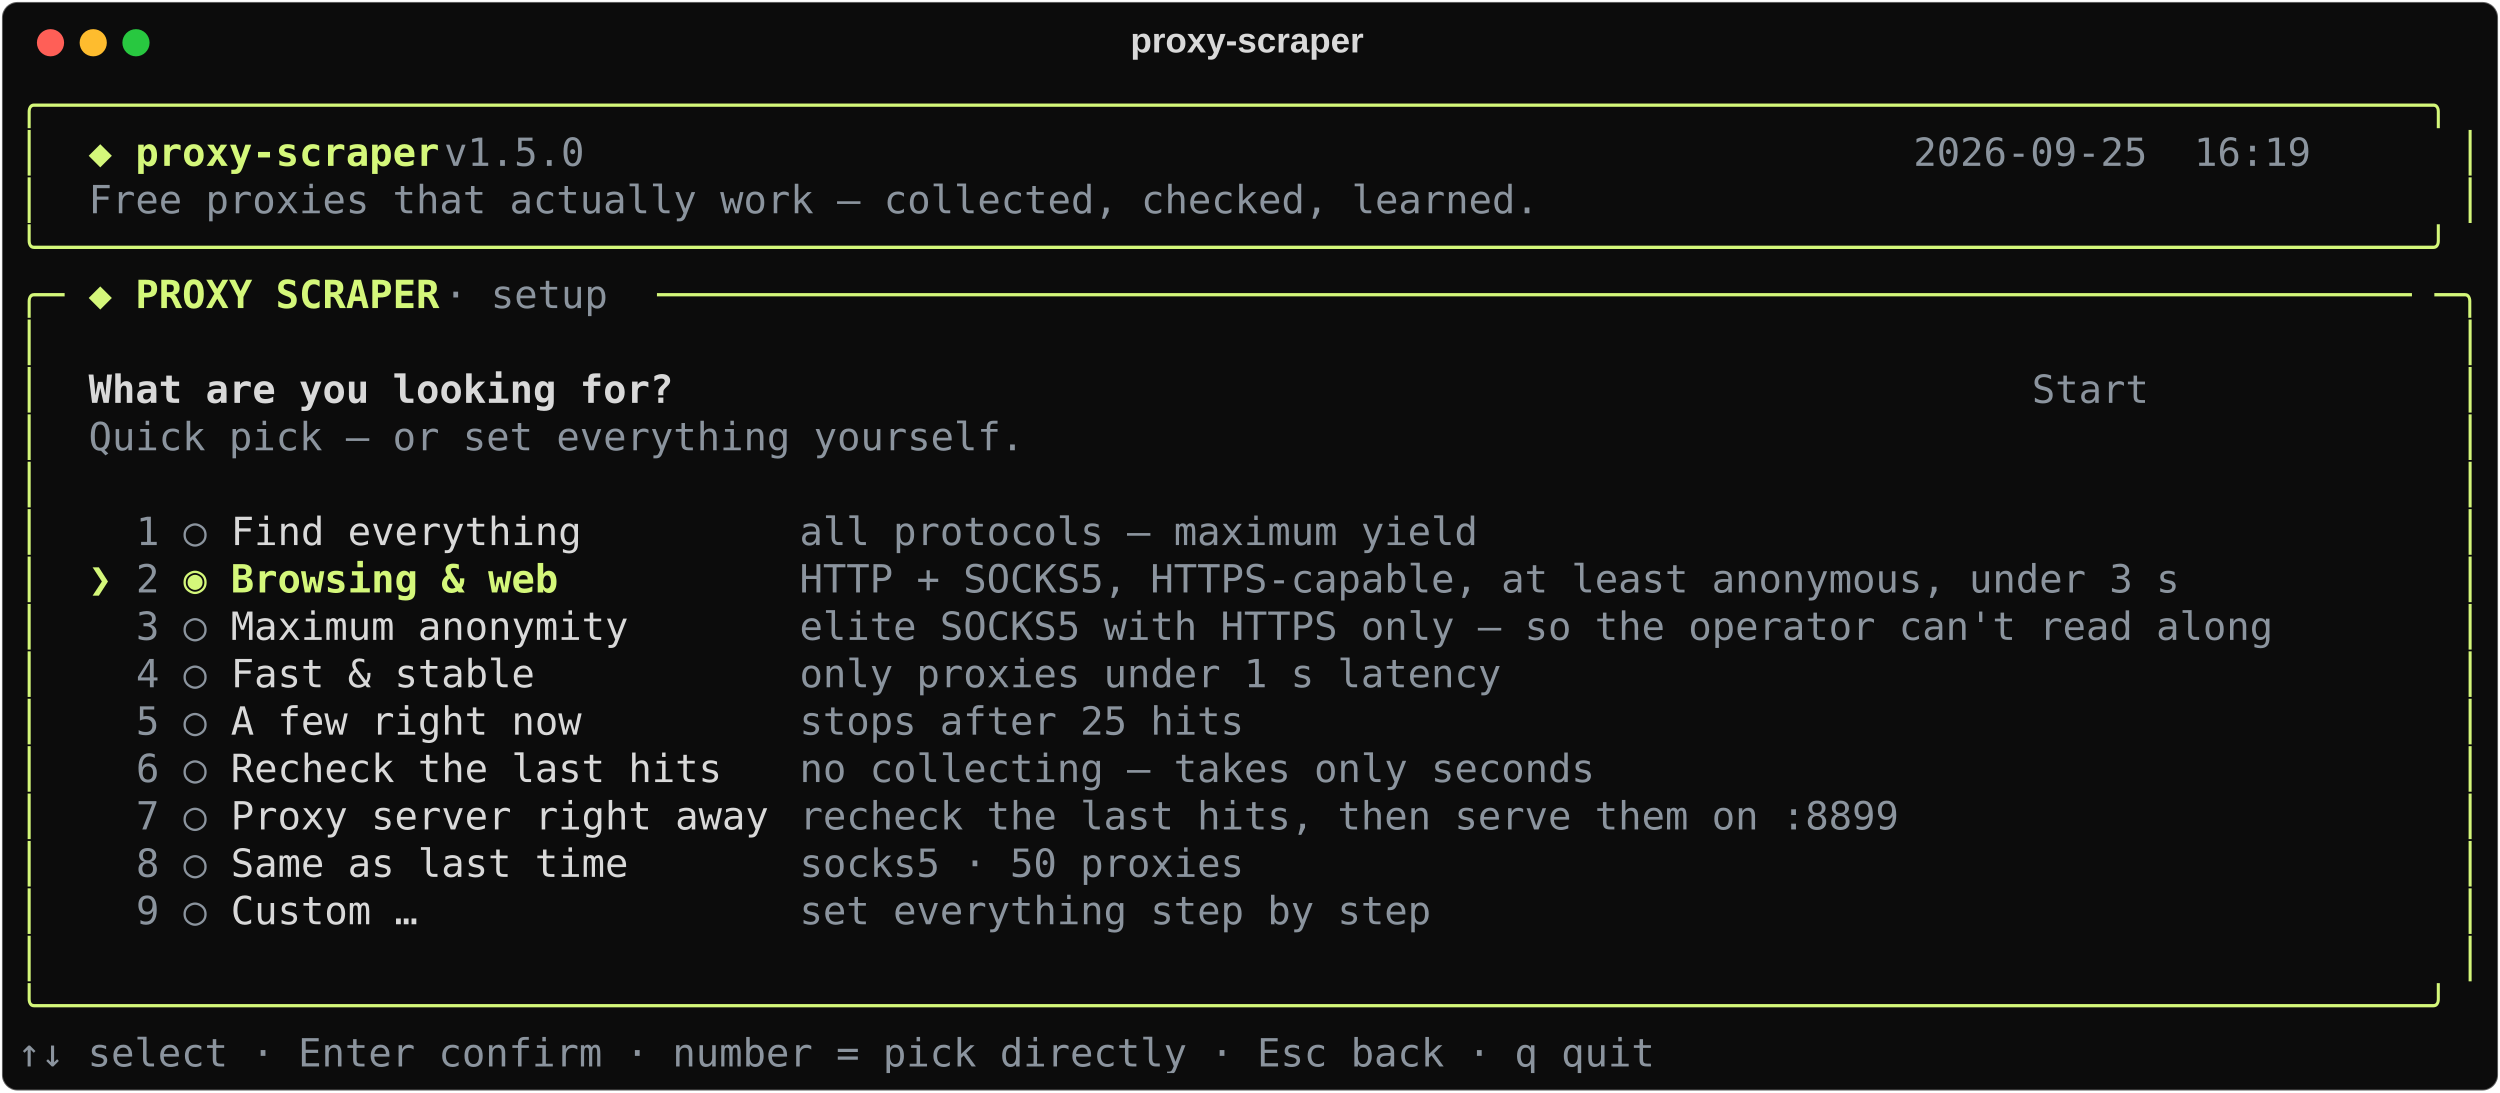
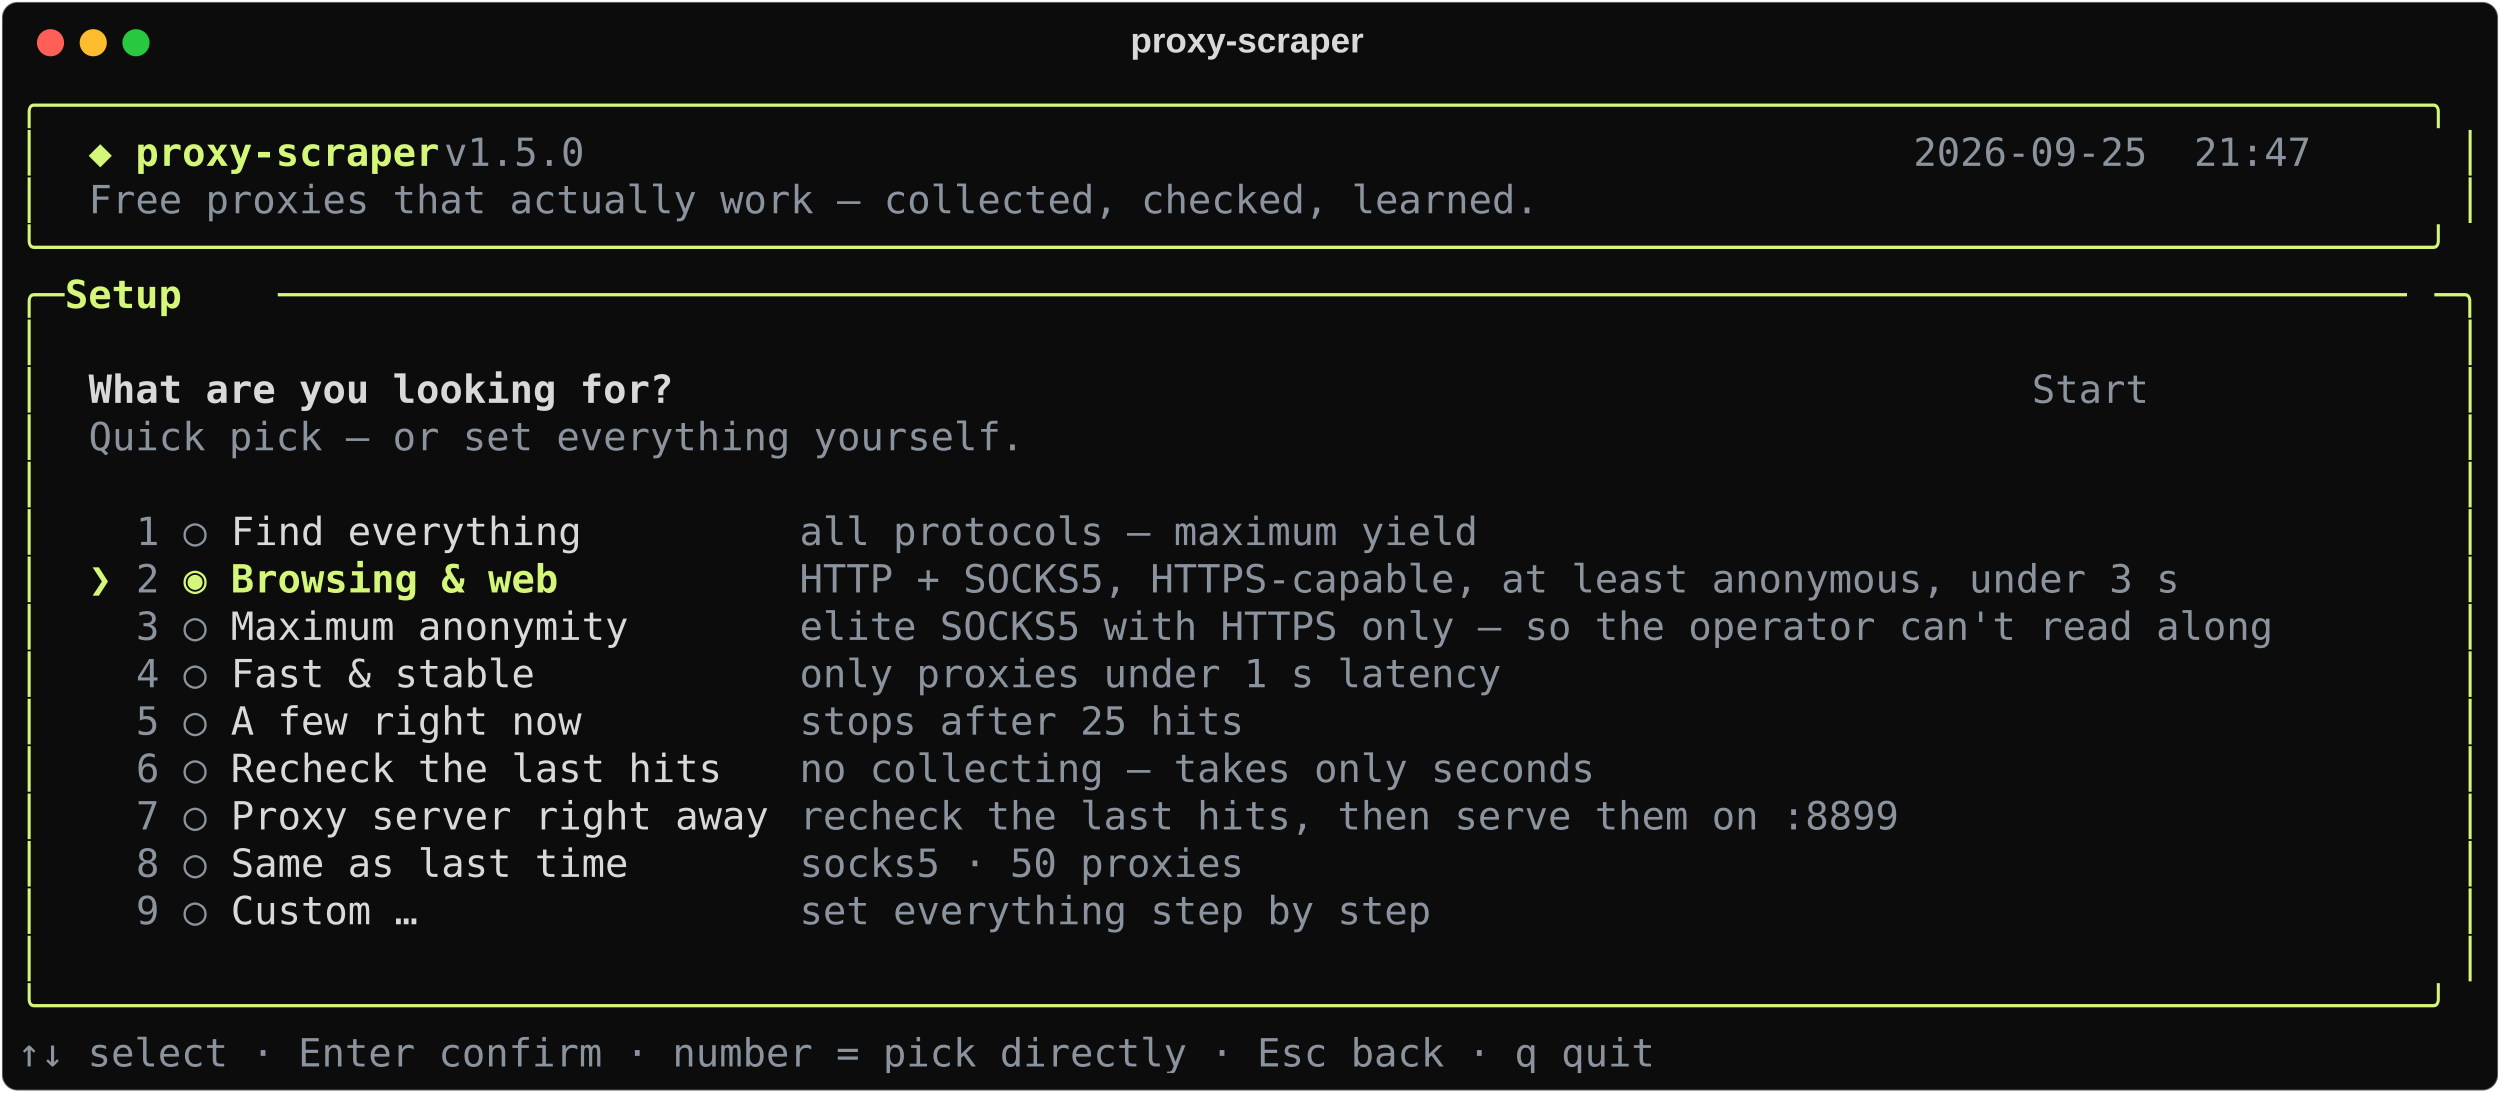
<svg xmlns="http://www.w3.org/2000/svg" class="rich-terminal" viewBox="0 0 1287 562.4">
  <style>

    @font-face {
        font-family: "Fira Code";
        src: local("FiraCode-Regular"),
                url("https://cdnjs.cloudflare.com/ajax/libs/firacode/6.2.0/woff2/FiraCode-Regular.woff2") format("woff2"),
                url("https://cdnjs.cloudflare.com/ajax/libs/firacode/6.2.0/woff/FiraCode-Regular.woff") format("woff");
        font-style: normal;
        font-weight: 400;
    }
    @font-face {
        font-family: "Fira Code";
        src: local("FiraCode-Bold"),
                url("https://cdnjs.cloudflare.com/ajax/libs/firacode/6.2.0/woff2/FiraCode-Bold.woff2") format("woff2"),
                url("https://cdnjs.cloudflare.com/ajax/libs/firacode/6.2.0/woff/FiraCode-Bold.woff") format("woff");
        font-style: bold;
        font-weight: 700;
    }

-     .terminal-3643901553-matrix {
+     .terminal-3740217422-matrix {
        font-family: Fira Code, monospace;
        font-size: 20px;
        line-height: 24.4px;
        font-variant-east-asian: full-width;
    }

-     .terminal-3643901553-title {
+     .terminal-3740217422-title {
        font-size: 18px;
        font-weight: bold;
        font-family: arial;
    }

-     .terminal-3643901553-r1 { fill: #d4f77a }
- .terminal-3643901553-r2 { fill: #d9d9d9 }
- .terminal-3643901553-r3 { fill: #d4f77a;font-weight: bold }
- .terminal-3643901553-r4 { fill: #8b949e }
- .terminal-3643901553-r5 { fill: #d9d9d9;font-weight: bold }
+     .terminal-3740217422-r1 { fill: #d4f77a }
+ .terminal-3740217422-r2 { fill: #d9d9d9 }
+ .terminal-3740217422-r3 { fill: #d4f77a;font-weight: bold }
+ .terminal-3740217422-r4 { fill: #8b949e }
+ .terminal-3740217422-r5 { fill: #d9d9d9;font-weight: bold }
    </style>
  <defs>
-     <clipPath id="terminal-3643901553-clip-terminal">
+     <clipPath id="terminal-3740217422-clip-terminal">
      <rect x="0" y="0" width="1267.8" height="511.4" />
    </clipPath>
-     <clipPath id="terminal-3643901553-line-0">
+     <clipPath id="terminal-3740217422-line-0">
      <rect x="0" y="1.5" width="1268.8" height="24.65" />
    </clipPath>
-     <clipPath id="terminal-3643901553-line-1">
+     <clipPath id="terminal-3740217422-line-1">
      <rect x="0" y="25.9" width="1268.8" height="24.65" />
    </clipPath>
-     <clipPath id="terminal-3643901553-line-2">
+     <clipPath id="terminal-3740217422-line-2">
      <rect x="0" y="50.3" width="1268.8" height="24.65" />
    </clipPath>
-     <clipPath id="terminal-3643901553-line-3">
+     <clipPath id="terminal-3740217422-line-3">
      <rect x="0" y="74.7" width="1268.8" height="24.65" />
    </clipPath>
-     <clipPath id="terminal-3643901553-line-4">
+     <clipPath id="terminal-3740217422-line-4">
      <rect x="0" y="99.1" width="1268.8" height="24.65" />
    </clipPath>
-     <clipPath id="terminal-3643901553-line-5">
+     <clipPath id="terminal-3740217422-line-5">
      <rect x="0" y="123.5" width="1268.8" height="24.65" />
    </clipPath>
-     <clipPath id="terminal-3643901553-line-6">
+     <clipPath id="terminal-3740217422-line-6">
      <rect x="0" y="147.9" width="1268.8" height="24.65" />
    </clipPath>
-     <clipPath id="terminal-3643901553-line-7">
+     <clipPath id="terminal-3740217422-line-7">
      <rect x="0" y="172.3" width="1268.8" height="24.65" />
    </clipPath>
-     <clipPath id="terminal-3643901553-line-8">
+     <clipPath id="terminal-3740217422-line-8">
      <rect x="0" y="196.7" width="1268.8" height="24.65" />
    </clipPath>
-     <clipPath id="terminal-3643901553-line-9">
+     <clipPath id="terminal-3740217422-line-9">
      <rect x="0" y="221.1" width="1268.8" height="24.65" />
    </clipPath>
-     <clipPath id="terminal-3643901553-line-10">
+     <clipPath id="terminal-3740217422-line-10">
      <rect x="0" y="245.5" width="1268.8" height="24.65" />
    </clipPath>
-     <clipPath id="terminal-3643901553-line-11">
+     <clipPath id="terminal-3740217422-line-11">
      <rect x="0" y="269.9" width="1268.8" height="24.65" />
    </clipPath>
-     <clipPath id="terminal-3643901553-line-12">
+     <clipPath id="terminal-3740217422-line-12">
      <rect x="0" y="294.3" width="1268.8" height="24.65" />
    </clipPath>
-     <clipPath id="terminal-3643901553-line-13">
+     <clipPath id="terminal-3740217422-line-13">
      <rect x="0" y="318.7" width="1268.8" height="24.65" />
    </clipPath>
-     <clipPath id="terminal-3643901553-line-14">
+     <clipPath id="terminal-3740217422-line-14">
      <rect x="0" y="343.1" width="1268.8" height="24.65" />
    </clipPath>
-     <clipPath id="terminal-3643901553-line-15">
+     <clipPath id="terminal-3740217422-line-15">
      <rect x="0" y="367.5" width="1268.8" height="24.65" />
    </clipPath>
-     <clipPath id="terminal-3643901553-line-16">
+     <clipPath id="terminal-3740217422-line-16">
      <rect x="0" y="391.9" width="1268.8" height="24.65" />
    </clipPath>
-     <clipPath id="terminal-3643901553-line-17">
+     <clipPath id="terminal-3740217422-line-17">
      <rect x="0" y="416.3" width="1268.8" height="24.65" />
    </clipPath>
-     <clipPath id="terminal-3643901553-line-18">
+     <clipPath id="terminal-3740217422-line-18">
      <rect x="0" y="440.7" width="1268.8" height="24.65" />
    </clipPath>
-     <clipPath id="terminal-3643901553-line-19">
+     <clipPath id="terminal-3740217422-line-19">
      <rect x="0" y="465.1" width="1268.8" height="24.65" />
    </clipPath>
  </defs>
  <rect fill="#0c0c0c" stroke="rgba(255,255,255,0.35)" stroke-width="1" x="1" y="1" width="1285" height="560.4" rx="8" />
-   <text class="terminal-3643901553-title" fill="#d9d9d9" text-anchor="middle" x="642" y="27">proxy-scraper</text>
+   <text class="terminal-3740217422-title" fill="#d9d9d9" text-anchor="middle" x="642" y="27">proxy-scraper</text>
  <g transform="translate(26,22)">
    <circle cx="0" cy="0" r="7" fill="#ff5f57" />
    <circle cx="22" cy="0" r="7" fill="#febc2e" />
    <circle cx="44" cy="0" r="7" fill="#28c840" />
  </g>
-   <g transform="translate(9, 41)" clip-path="url(#terminal-3643901553-clip-terminal)">
-     <g class="terminal-3643901553-matrix">
-       <text class="terminal-3643901553-r1" x="0" y="20" textLength="1268.8" clip-path="url(#terminal-3643901553-line-0)">╭──────────────────────────────────────────────────────────────────────────────────────────────────────╮</text>
-       <text class="terminal-3643901553-r2" x="1268.8" y="20" textLength="12.2" clip-path="url(#terminal-3643901553-line-0)">
- </text>
-       <text class="terminal-3643901553-r1" x="0" y="44.4" textLength="12.2" clip-path="url(#terminal-3643901553-line-1)">│</text>
-       <text class="terminal-3643901553-r3" x="36.6" y="44.4" textLength="183" clip-path="url(#terminal-3643901553-line-1)">◆ proxy-scraper</text>
-       <text class="terminal-3643901553-r4" x="219.6" y="44.4" textLength="97.6" clip-path="url(#terminal-3643901553-line-1)">  v1.5.0</text>
-       <text class="terminal-3643901553-r4" x="976" y="44.4" textLength="256.2" clip-path="url(#terminal-3643901553-line-1)">    2026-09-25  16:19</text>
-       <text class="terminal-3643901553-r1" x="1256.6" y="44.4" textLength="12.2" clip-path="url(#terminal-3643901553-line-1)">│</text>
-       <text class="terminal-3643901553-r2" x="1268.8" y="44.4" textLength="12.2" clip-path="url(#terminal-3643901553-line-1)">
- </text>
-       <text class="terminal-3643901553-r1" x="0" y="68.8" textLength="12.2" clip-path="url(#terminal-3643901553-line-2)">│</text>
-       <text class="terminal-3643901553-r4" x="36.6" y="68.8" textLength="939.4" clip-path="url(#terminal-3643901553-line-2)">Free proxies that actually work – collected, checked, learned.               </text>
-       <text class="terminal-3643901553-r1" x="1256.6" y="68.8" textLength="12.2" clip-path="url(#terminal-3643901553-line-2)">│</text>
-       <text class="terminal-3643901553-r2" x="1268.8" y="68.8" textLength="12.2" clip-path="url(#terminal-3643901553-line-2)">
- </text>
-       <text class="terminal-3643901553-r1" x="0" y="93.2" textLength="1268.8" clip-path="url(#terminal-3643901553-line-3)">╰──────────────────────────────────────────────────────────────────────────────────────────────────────╯</text>
-       <text class="terminal-3643901553-r2" x="1268.8" y="93.2" textLength="12.2" clip-path="url(#terminal-3643901553-line-3)">
- </text>
-       <text class="terminal-3643901553-r1" x="0" y="117.6" textLength="24.4" clip-path="url(#terminal-3643901553-line-4)">╭─</text>
-       <text class="terminal-3643901553-r3" x="36.6" y="117.6" textLength="183" clip-path="url(#terminal-3643901553-line-4)">◆ PROXY SCRAPER</text>
-       <text class="terminal-3643901553-r4" x="219.6" y="117.6" textLength="97.6" clip-path="url(#terminal-3643901553-line-4)"> · setup</text>
-       <text class="terminal-3643901553-r1" x="329.4" y="117.6" textLength="915" clip-path="url(#terminal-3643901553-line-4)">───────────────────────────────────────────────────────────────────────────</text>
-       <text class="terminal-3643901553-r1" x="1244.4" y="117.6" textLength="24.4" clip-path="url(#terminal-3643901553-line-4)">─╮</text>
-       <text class="terminal-3643901553-r2" x="1268.8" y="117.6" textLength="12.2" clip-path="url(#terminal-3643901553-line-4)">
- </text>
-       <text class="terminal-3643901553-r1" x="0" y="142" textLength="12.2" clip-path="url(#terminal-3643901553-line-5)">│</text>
-       <text class="terminal-3643901553-r1" x="1256.6" y="142" textLength="12.2" clip-path="url(#terminal-3643901553-line-5)">│</text>
-       <text class="terminal-3643901553-r2" x="1268.8" y="142" textLength="12.2" clip-path="url(#terminal-3643901553-line-5)">
- </text>
-       <text class="terminal-3643901553-r1" x="0" y="166.4" textLength="12.2" clip-path="url(#terminal-3643901553-line-6)">│</text>
-       <text class="terminal-3643901553-r5" x="36.6" y="166.4" textLength="1000.4" clip-path="url(#terminal-3643901553-line-6)">What are you looking for?                                                         </text>
-       <text class="terminal-3643901553-r4" x="1037" y="166.4" textLength="195.2" clip-path="url(#terminal-3643901553-line-6)">           Start</text>
-       <text class="terminal-3643901553-r1" x="1256.6" y="166.4" textLength="12.2" clip-path="url(#terminal-3643901553-line-6)">│</text>
-       <text class="terminal-3643901553-r2" x="1268.8" y="166.4" textLength="12.2" clip-path="url(#terminal-3643901553-line-6)">
- </text>
-       <text class="terminal-3643901553-r1" x="0" y="190.8" textLength="12.2" clip-path="url(#terminal-3643901553-line-7)">│</text>
-       <text class="terminal-3643901553-r4" x="36.6" y="190.8" textLength="488" clip-path="url(#terminal-3643901553-line-7)">Quick pick – or set everything yourself.</text>
-       <text class="terminal-3643901553-r1" x="1256.6" y="190.8" textLength="12.2" clip-path="url(#terminal-3643901553-line-7)">│</text>
-       <text class="terminal-3643901553-r2" x="1268.8" y="190.8" textLength="12.2" clip-path="url(#terminal-3643901553-line-7)">
- </text>
-       <text class="terminal-3643901553-r1" x="0" y="215.2" textLength="12.2" clip-path="url(#terminal-3643901553-line-8)">│</text>
-       <text class="terminal-3643901553-r1" x="1256.6" y="215.2" textLength="12.2" clip-path="url(#terminal-3643901553-line-8)">│</text>
-       <text class="terminal-3643901553-r2" x="1268.8" y="215.2" textLength="12.2" clip-path="url(#terminal-3643901553-line-8)">
- </text>
-       <text class="terminal-3643901553-r1" x="0" y="239.6" textLength="12.2" clip-path="url(#terminal-3643901553-line-9)">│</text>
-       <text class="terminal-3643901553-r4" x="61" y="239.6" textLength="12.2" clip-path="url(#terminal-3643901553-line-9)">1</text>
-       <text class="terminal-3643901553-r4" x="85.4" y="239.6" textLength="12.2" clip-path="url(#terminal-3643901553-line-9)">○</text>
-       <text class="terminal-3643901553-r2" x="109.8" y="239.6" textLength="280.6" clip-path="url(#terminal-3643901553-line-9)">Find everything        </text>
-       <text class="terminal-3643901553-r4" x="402.6" y="239.6" textLength="829.6" clip-path="url(#terminal-3643901553-line-9)">all protocols – maximum yield                                       </text>
-       <text class="terminal-3643901553-r1" x="1256.6" y="239.6" textLength="12.2" clip-path="url(#terminal-3643901553-line-9)">│</text>
-       <text class="terminal-3643901553-r2" x="1268.8" y="239.6" textLength="12.2" clip-path="url(#terminal-3643901553-line-9)">
- </text>
-       <text class="terminal-3643901553-r1" x="0" y="264" textLength="12.2" clip-path="url(#terminal-3643901553-line-10)">│</text>
-       <text class="terminal-3643901553-r3" x="36.6" y="264" textLength="12.2" clip-path="url(#terminal-3643901553-line-10)">❯</text>
-       <text class="terminal-3643901553-r4" x="61" y="264" textLength="12.2" clip-path="url(#terminal-3643901553-line-10)">2</text>
-       <text class="terminal-3643901553-r3" x="85.4" y="264" textLength="12.2" clip-path="url(#terminal-3643901553-line-10)">◉</text>
-       <text class="terminal-3643901553-r3" x="109.8" y="264" textLength="280.6" clip-path="url(#terminal-3643901553-line-10)">Browsing &amp; web         </text>
-       <text class="terminal-3643901553-r4" x="402.6" y="264" textLength="829.6" clip-path="url(#terminal-3643901553-line-10)">HTTP + SOCKS5, HTTPS-capable, at least anonymous, under 3 s         </text>
-       <text class="terminal-3643901553-r1" x="1256.6" y="264" textLength="12.2" clip-path="url(#terminal-3643901553-line-10)">│</text>
-       <text class="terminal-3643901553-r2" x="1268.8" y="264" textLength="12.2" clip-path="url(#terminal-3643901553-line-10)">
- </text>
-       <text class="terminal-3643901553-r1" x="0" y="288.4" textLength="12.2" clip-path="url(#terminal-3643901553-line-11)">│</text>
-       <text class="terminal-3643901553-r4" x="61" y="288.4" textLength="12.2" clip-path="url(#terminal-3643901553-line-11)">3</text>
-       <text class="terminal-3643901553-r4" x="85.4" y="288.4" textLength="12.2" clip-path="url(#terminal-3643901553-line-11)">○</text>
-       <text class="terminal-3643901553-r2" x="109.8" y="288.4" textLength="280.6" clip-path="url(#terminal-3643901553-line-11)">Maximum anonymity      </text>
-       <text class="terminal-3643901553-r4" x="402.6" y="288.4" textLength="829.6" clip-path="url(#terminal-3643901553-line-11)">elite SOCKS5 with HTTPS only – so the operator can't read along     </text>
-       <text class="terminal-3643901553-r1" x="1256.6" y="288.4" textLength="12.2" clip-path="url(#terminal-3643901553-line-11)">│</text>
-       <text class="terminal-3643901553-r2" x="1268.8" y="288.4" textLength="12.2" clip-path="url(#terminal-3643901553-line-11)">
- </text>
-       <text class="terminal-3643901553-r1" x="0" y="312.8" textLength="12.2" clip-path="url(#terminal-3643901553-line-12)">│</text>
-       <text class="terminal-3643901553-r4" x="61" y="312.8" textLength="12.2" clip-path="url(#terminal-3643901553-line-12)">4</text>
-       <text class="terminal-3643901553-r4" x="85.4" y="312.8" textLength="12.2" clip-path="url(#terminal-3643901553-line-12)">○</text>
-       <text class="terminal-3643901553-r2" x="109.8" y="312.8" textLength="280.6" clip-path="url(#terminal-3643901553-line-12)">Fast &amp; stable          </text>
-       <text class="terminal-3643901553-r4" x="402.6" y="312.8" textLength="829.6" clip-path="url(#terminal-3643901553-line-12)">only proxies under 1 s latency                                      </text>
-       <text class="terminal-3643901553-r1" x="1256.6" y="312.8" textLength="12.2" clip-path="url(#terminal-3643901553-line-12)">│</text>
-       <text class="terminal-3643901553-r2" x="1268.8" y="312.8" textLength="12.2" clip-path="url(#terminal-3643901553-line-12)">
- </text>
-       <text class="terminal-3643901553-r1" x="0" y="337.2" textLength="12.2" clip-path="url(#terminal-3643901553-line-13)">│</text>
-       <text class="terminal-3643901553-r4" x="61" y="337.2" textLength="12.2" clip-path="url(#terminal-3643901553-line-13)">5</text>
-       <text class="terminal-3643901553-r4" x="85.4" y="337.2" textLength="12.2" clip-path="url(#terminal-3643901553-line-13)">○</text>
-       <text class="terminal-3643901553-r2" x="109.8" y="337.2" textLength="280.6" clip-path="url(#terminal-3643901553-line-13)">A few right now        </text>
-       <text class="terminal-3643901553-r4" x="402.6" y="337.2" textLength="829.6" clip-path="url(#terminal-3643901553-line-13)">stops after 25 hits                                                 </text>
-       <text class="terminal-3643901553-r1" x="1256.6" y="337.2" textLength="12.2" clip-path="url(#terminal-3643901553-line-13)">│</text>
-       <text class="terminal-3643901553-r2" x="1268.8" y="337.2" textLength="12.2" clip-path="url(#terminal-3643901553-line-13)">
- </text>
-       <text class="terminal-3643901553-r1" x="0" y="361.6" textLength="12.2" clip-path="url(#terminal-3643901553-line-14)">│</text>
-       <text class="terminal-3643901553-r4" x="61" y="361.6" textLength="12.2" clip-path="url(#terminal-3643901553-line-14)">6</text>
-       <text class="terminal-3643901553-r4" x="85.4" y="361.6" textLength="12.2" clip-path="url(#terminal-3643901553-line-14)">○</text>
-       <text class="terminal-3643901553-r2" x="109.8" y="361.6" textLength="280.6" clip-path="url(#terminal-3643901553-line-14)">Recheck the last hits  </text>
-       <text class="terminal-3643901553-r4" x="402.6" y="361.6" textLength="829.6" clip-path="url(#terminal-3643901553-line-14)">no collecting – takes only seconds                                  </text>
-       <text class="terminal-3643901553-r1" x="1256.6" y="361.6" textLength="12.2" clip-path="url(#terminal-3643901553-line-14)">│</text>
-       <text class="terminal-3643901553-r2" x="1268.8" y="361.6" textLength="12.2" clip-path="url(#terminal-3643901553-line-14)">
- </text>
-       <text class="terminal-3643901553-r1" x="0" y="386" textLength="12.2" clip-path="url(#terminal-3643901553-line-15)">│</text>
-       <text class="terminal-3643901553-r4" x="61" y="386" textLength="12.2" clip-path="url(#terminal-3643901553-line-15)">7</text>
-       <text class="terminal-3643901553-r4" x="85.4" y="386" textLength="12.2" clip-path="url(#terminal-3643901553-line-15)">○</text>
-       <text class="terminal-3643901553-r2" x="109.8" y="386" textLength="280.6" clip-path="url(#terminal-3643901553-line-15)">Proxy server right away</text>
-       <text class="terminal-3643901553-r4" x="402.6" y="386" textLength="829.6" clip-path="url(#terminal-3643901553-line-15)">recheck the last hits, then serve them on :8899                     </text>
-       <text class="terminal-3643901553-r1" x="1256.6" y="386" textLength="12.2" clip-path="url(#terminal-3643901553-line-15)">│</text>
-       <text class="terminal-3643901553-r2" x="1268.8" y="386" textLength="12.2" clip-path="url(#terminal-3643901553-line-15)">
- </text>
-       <text class="terminal-3643901553-r1" x="0" y="410.4" textLength="12.2" clip-path="url(#terminal-3643901553-line-16)">│</text>
-       <text class="terminal-3643901553-r4" x="61" y="410.4" textLength="12.2" clip-path="url(#terminal-3643901553-line-16)">8</text>
-       <text class="terminal-3643901553-r4" x="85.4" y="410.4" textLength="12.2" clip-path="url(#terminal-3643901553-line-16)">○</text>
-       <text class="terminal-3643901553-r2" x="109.8" y="410.4" textLength="280.6" clip-path="url(#terminal-3643901553-line-16)">Same as last time      </text>
-       <text class="terminal-3643901553-r4" x="402.6" y="410.4" textLength="829.6" clip-path="url(#terminal-3643901553-line-16)">socks5 · 50 proxies                                                 </text>
-       <text class="terminal-3643901553-r1" x="1256.6" y="410.4" textLength="12.2" clip-path="url(#terminal-3643901553-line-16)">│</text>
-       <text class="terminal-3643901553-r2" x="1268.8" y="410.4" textLength="12.2" clip-path="url(#terminal-3643901553-line-16)">
- </text>
-       <text class="terminal-3643901553-r1" x="0" y="434.8" textLength="12.2" clip-path="url(#terminal-3643901553-line-17)">│</text>
-       <text class="terminal-3643901553-r4" x="61" y="434.8" textLength="12.2" clip-path="url(#terminal-3643901553-line-17)">9</text>
-       <text class="terminal-3643901553-r4" x="85.4" y="434.8" textLength="12.2" clip-path="url(#terminal-3643901553-line-17)">○</text>
-       <text class="terminal-3643901553-r2" x="109.8" y="434.8" textLength="280.6" clip-path="url(#terminal-3643901553-line-17)">Custom …               </text>
-       <text class="terminal-3643901553-r4" x="402.6" y="434.8" textLength="829.6" clip-path="url(#terminal-3643901553-line-17)">set everything step by step                                         </text>
-       <text class="terminal-3643901553-r1" x="1256.6" y="434.8" textLength="12.2" clip-path="url(#terminal-3643901553-line-17)">│</text>
-       <text class="terminal-3643901553-r2" x="1268.8" y="434.8" textLength="12.2" clip-path="url(#terminal-3643901553-line-17)">
- </text>
-       <text class="terminal-3643901553-r1" x="0" y="459.2" textLength="12.2" clip-path="url(#terminal-3643901553-line-18)">│</text>
-       <text class="terminal-3643901553-r1" x="1256.6" y="459.2" textLength="12.2" clip-path="url(#terminal-3643901553-line-18)">│</text>
-       <text class="terminal-3643901553-r2" x="1268.8" y="459.2" textLength="12.2" clip-path="url(#terminal-3643901553-line-18)">
- </text>
-       <text class="terminal-3643901553-r1" x="0" y="483.6" textLength="1268.8" clip-path="url(#terminal-3643901553-line-19)">╰──────────────────────────────────────────────────────────────────────────────────────────────────────╯</text>
-       <text class="terminal-3643901553-r2" x="1268.8" y="483.6" textLength="12.2" clip-path="url(#terminal-3643901553-line-19)">
- </text>
-       <text class="terminal-3643901553-r4" x="0" y="508" textLength="878.4" clip-path="url(#terminal-3643901553-line-20)">  ↑↓ select · Enter confirm · number = pick directly · Esc back · q quit</text>
-       <text class="terminal-3643901553-r2" x="1268.8" y="508" textLength="12.2" clip-path="url(#terminal-3643901553-line-20)">
+   <g transform="translate(9, 41)" clip-path="url(#terminal-3740217422-clip-terminal)">
+     <g class="terminal-3740217422-matrix">
+       <text class="terminal-3740217422-r1" x="0" y="20" textLength="1268.8" clip-path="url(#terminal-3740217422-line-0)">╭──────────────────────────────────────────────────────────────────────────────────────────────────────╮</text>
+       <text class="terminal-3740217422-r2" x="1268.8" y="20" textLength="12.2" clip-path="url(#terminal-3740217422-line-0)">
+ </text>
+       <text class="terminal-3740217422-r1" x="0" y="44.4" textLength="12.2" clip-path="url(#terminal-3740217422-line-1)">│</text>
+       <text class="terminal-3740217422-r3" x="36.6" y="44.4" textLength="183" clip-path="url(#terminal-3740217422-line-1)">◆ proxy-scraper</text>
+       <text class="terminal-3740217422-r4" x="219.6" y="44.4" textLength="97.6" clip-path="url(#terminal-3740217422-line-1)">  v1.5.0</text>
+       <text class="terminal-3740217422-r4" x="976" y="44.4" textLength="256.2" clip-path="url(#terminal-3740217422-line-1)">    2026-09-25  21:47</text>
+       <text class="terminal-3740217422-r1" x="1256.6" y="44.4" textLength="12.2" clip-path="url(#terminal-3740217422-line-1)">│</text>
+       <text class="terminal-3740217422-r2" x="1268.8" y="44.4" textLength="12.2" clip-path="url(#terminal-3740217422-line-1)">
+ </text>
+       <text class="terminal-3740217422-r1" x="0" y="68.8" textLength="12.2" clip-path="url(#terminal-3740217422-line-2)">│</text>
+       <text class="terminal-3740217422-r4" x="36.6" y="68.8" textLength="939.4" clip-path="url(#terminal-3740217422-line-2)">Free proxies that actually work – collected, checked, learned.               </text>
+       <text class="terminal-3740217422-r1" x="1256.6" y="68.8" textLength="12.2" clip-path="url(#terminal-3740217422-line-2)">│</text>
+       <text class="terminal-3740217422-r2" x="1268.8" y="68.8" textLength="12.2" clip-path="url(#terminal-3740217422-line-2)">
+ </text>
+       <text class="terminal-3740217422-r1" x="0" y="93.2" textLength="1268.8" clip-path="url(#terminal-3740217422-line-3)">╰──────────────────────────────────────────────────────────────────────────────────────────────────────╯</text>
+       <text class="terminal-3740217422-r2" x="1268.8" y="93.2" textLength="12.2" clip-path="url(#terminal-3740217422-line-3)">
+ </text>
+       <text class="terminal-3740217422-r1" x="0" y="117.6" textLength="24.4" clip-path="url(#terminal-3740217422-line-4)">╭─</text>
+       <text class="terminal-3740217422-r3" x="24.4" y="117.6" textLength="109.8" clip-path="url(#terminal-3740217422-line-4)">  Setup  </text>
+       <text class="terminal-3740217422-r1" x="134.2" y="117.6" textLength="1110.2" clip-path="url(#terminal-3740217422-line-4)">───────────────────────────────────────────────────────────────────────────────────────────</text>
+       <text class="terminal-3740217422-r1" x="1244.4" y="117.6" textLength="24.4" clip-path="url(#terminal-3740217422-line-4)">─╮</text>
+       <text class="terminal-3740217422-r2" x="1268.8" y="117.6" textLength="12.2" clip-path="url(#terminal-3740217422-line-4)">
+ </text>
+       <text class="terminal-3740217422-r1" x="0" y="142" textLength="12.2" clip-path="url(#terminal-3740217422-line-5)">│</text>
+       <text class="terminal-3740217422-r1" x="1256.6" y="142" textLength="12.2" clip-path="url(#terminal-3740217422-line-5)">│</text>
+       <text class="terminal-3740217422-r2" x="1268.8" y="142" textLength="12.2" clip-path="url(#terminal-3740217422-line-5)">
+ </text>
+       <text class="terminal-3740217422-r1" x="0" y="166.4" textLength="12.2" clip-path="url(#terminal-3740217422-line-6)">│</text>
+       <text class="terminal-3740217422-r5" x="36.6" y="166.4" textLength="1000.4" clip-path="url(#terminal-3740217422-line-6)">What are you looking for?                                                         </text>
+       <text class="terminal-3740217422-r4" x="1037" y="166.4" textLength="195.2" clip-path="url(#terminal-3740217422-line-6)">           Start</text>
+       <text class="terminal-3740217422-r1" x="1256.6" y="166.4" textLength="12.2" clip-path="url(#terminal-3740217422-line-6)">│</text>
+       <text class="terminal-3740217422-r2" x="1268.8" y="166.4" textLength="12.2" clip-path="url(#terminal-3740217422-line-6)">
+ </text>
+       <text class="terminal-3740217422-r1" x="0" y="190.8" textLength="12.2" clip-path="url(#terminal-3740217422-line-7)">│</text>
+       <text class="terminal-3740217422-r4" x="36.6" y="190.8" textLength="488" clip-path="url(#terminal-3740217422-line-7)">Quick pick – or set everything yourself.</text>
+       <text class="terminal-3740217422-r1" x="1256.6" y="190.8" textLength="12.2" clip-path="url(#terminal-3740217422-line-7)">│</text>
+       <text class="terminal-3740217422-r2" x="1268.8" y="190.8" textLength="12.2" clip-path="url(#terminal-3740217422-line-7)">
+ </text>
+       <text class="terminal-3740217422-r1" x="0" y="215.2" textLength="12.2" clip-path="url(#terminal-3740217422-line-8)">│</text>
+       <text class="terminal-3740217422-r1" x="1256.6" y="215.2" textLength="12.2" clip-path="url(#terminal-3740217422-line-8)">│</text>
+       <text class="terminal-3740217422-r2" x="1268.8" y="215.2" textLength="12.2" clip-path="url(#terminal-3740217422-line-8)">
+ </text>
+       <text class="terminal-3740217422-r1" x="0" y="239.6" textLength="12.2" clip-path="url(#terminal-3740217422-line-9)">│</text>
+       <text class="terminal-3740217422-r4" x="61" y="239.6" textLength="12.2" clip-path="url(#terminal-3740217422-line-9)">1</text>
+       <text class="terminal-3740217422-r4" x="85.4" y="239.6" textLength="12.2" clip-path="url(#terminal-3740217422-line-9)">○</text>
+       <text class="terminal-3740217422-r2" x="109.8" y="239.6" textLength="280.6" clip-path="url(#terminal-3740217422-line-9)">Find everything        </text>
+       <text class="terminal-3740217422-r4" x="402.6" y="239.6" textLength="829.6" clip-path="url(#terminal-3740217422-line-9)">all protocols – maximum yield                                       </text>
+       <text class="terminal-3740217422-r1" x="1256.6" y="239.6" textLength="12.2" clip-path="url(#terminal-3740217422-line-9)">│</text>
+       <text class="terminal-3740217422-r2" x="1268.8" y="239.6" textLength="12.2" clip-path="url(#terminal-3740217422-line-9)">
+ </text>
+       <text class="terminal-3740217422-r1" x="0" y="264" textLength="12.2" clip-path="url(#terminal-3740217422-line-10)">│</text>
+       <text class="terminal-3740217422-r3" x="36.6" y="264" textLength="12.2" clip-path="url(#terminal-3740217422-line-10)">❯</text>
+       <text class="terminal-3740217422-r4" x="61" y="264" textLength="12.2" clip-path="url(#terminal-3740217422-line-10)">2</text>
+       <text class="terminal-3740217422-r3" x="85.4" y="264" textLength="12.2" clip-path="url(#terminal-3740217422-line-10)">◉</text>
+       <text class="terminal-3740217422-r3" x="109.8" y="264" textLength="280.6" clip-path="url(#terminal-3740217422-line-10)">Browsing &amp; web         </text>
+       <text class="terminal-3740217422-r4" x="402.6" y="264" textLength="829.6" clip-path="url(#terminal-3740217422-line-10)">HTTP + SOCKS5, HTTPS-capable, at least anonymous, under 3 s         </text>
+       <text class="terminal-3740217422-r1" x="1256.6" y="264" textLength="12.2" clip-path="url(#terminal-3740217422-line-10)">│</text>
+       <text class="terminal-3740217422-r2" x="1268.8" y="264" textLength="12.2" clip-path="url(#terminal-3740217422-line-10)">
+ </text>
+       <text class="terminal-3740217422-r1" x="0" y="288.4" textLength="12.2" clip-path="url(#terminal-3740217422-line-11)">│</text>
+       <text class="terminal-3740217422-r4" x="61" y="288.4" textLength="12.2" clip-path="url(#terminal-3740217422-line-11)">3</text>
+       <text class="terminal-3740217422-r4" x="85.4" y="288.4" textLength="12.2" clip-path="url(#terminal-3740217422-line-11)">○</text>
+       <text class="terminal-3740217422-r2" x="109.8" y="288.4" textLength="280.6" clip-path="url(#terminal-3740217422-line-11)">Maximum anonymity      </text>
+       <text class="terminal-3740217422-r4" x="402.6" y="288.4" textLength="829.6" clip-path="url(#terminal-3740217422-line-11)">elite SOCKS5 with HTTPS only – so the operator can't read along     </text>
+       <text class="terminal-3740217422-r1" x="1256.6" y="288.4" textLength="12.2" clip-path="url(#terminal-3740217422-line-11)">│</text>
+       <text class="terminal-3740217422-r2" x="1268.8" y="288.4" textLength="12.2" clip-path="url(#terminal-3740217422-line-11)">
+ </text>
+       <text class="terminal-3740217422-r1" x="0" y="312.8" textLength="12.2" clip-path="url(#terminal-3740217422-line-12)">│</text>
+       <text class="terminal-3740217422-r4" x="61" y="312.8" textLength="12.2" clip-path="url(#terminal-3740217422-line-12)">4</text>
+       <text class="terminal-3740217422-r4" x="85.4" y="312.8" textLength="12.2" clip-path="url(#terminal-3740217422-line-12)">○</text>
+       <text class="terminal-3740217422-r2" x="109.8" y="312.8" textLength="280.6" clip-path="url(#terminal-3740217422-line-12)">Fast &amp; stable          </text>
+       <text class="terminal-3740217422-r4" x="402.6" y="312.8" textLength="829.6" clip-path="url(#terminal-3740217422-line-12)">only proxies under 1 s latency                                      </text>
+       <text class="terminal-3740217422-r1" x="1256.6" y="312.8" textLength="12.2" clip-path="url(#terminal-3740217422-line-12)">│</text>
+       <text class="terminal-3740217422-r2" x="1268.8" y="312.8" textLength="12.2" clip-path="url(#terminal-3740217422-line-12)">
+ </text>
+       <text class="terminal-3740217422-r1" x="0" y="337.2" textLength="12.2" clip-path="url(#terminal-3740217422-line-13)">│</text>
+       <text class="terminal-3740217422-r4" x="61" y="337.2" textLength="12.2" clip-path="url(#terminal-3740217422-line-13)">5</text>
+       <text class="terminal-3740217422-r4" x="85.4" y="337.2" textLength="12.2" clip-path="url(#terminal-3740217422-line-13)">○</text>
+       <text class="terminal-3740217422-r2" x="109.8" y="337.2" textLength="280.6" clip-path="url(#terminal-3740217422-line-13)">A few right now        </text>
+       <text class="terminal-3740217422-r4" x="402.6" y="337.2" textLength="829.6" clip-path="url(#terminal-3740217422-line-13)">stops after 25 hits                                                 </text>
+       <text class="terminal-3740217422-r1" x="1256.6" y="337.2" textLength="12.2" clip-path="url(#terminal-3740217422-line-13)">│</text>
+       <text class="terminal-3740217422-r2" x="1268.8" y="337.2" textLength="12.2" clip-path="url(#terminal-3740217422-line-13)">
+ </text>
+       <text class="terminal-3740217422-r1" x="0" y="361.6" textLength="12.2" clip-path="url(#terminal-3740217422-line-14)">│</text>
+       <text class="terminal-3740217422-r4" x="61" y="361.6" textLength="12.2" clip-path="url(#terminal-3740217422-line-14)">6</text>
+       <text class="terminal-3740217422-r4" x="85.4" y="361.6" textLength="12.2" clip-path="url(#terminal-3740217422-line-14)">○</text>
+       <text class="terminal-3740217422-r2" x="109.8" y="361.6" textLength="280.6" clip-path="url(#terminal-3740217422-line-14)">Recheck the last hits  </text>
+       <text class="terminal-3740217422-r4" x="402.6" y="361.6" textLength="829.6" clip-path="url(#terminal-3740217422-line-14)">no collecting – takes only seconds                                  </text>
+       <text class="terminal-3740217422-r1" x="1256.6" y="361.6" textLength="12.2" clip-path="url(#terminal-3740217422-line-14)">│</text>
+       <text class="terminal-3740217422-r2" x="1268.8" y="361.6" textLength="12.2" clip-path="url(#terminal-3740217422-line-14)">
+ </text>
+       <text class="terminal-3740217422-r1" x="0" y="386" textLength="12.2" clip-path="url(#terminal-3740217422-line-15)">│</text>
+       <text class="terminal-3740217422-r4" x="61" y="386" textLength="12.2" clip-path="url(#terminal-3740217422-line-15)">7</text>
+       <text class="terminal-3740217422-r4" x="85.4" y="386" textLength="12.2" clip-path="url(#terminal-3740217422-line-15)">○</text>
+       <text class="terminal-3740217422-r2" x="109.8" y="386" textLength="280.6" clip-path="url(#terminal-3740217422-line-15)">Proxy server right away</text>
+       <text class="terminal-3740217422-r4" x="402.6" y="386" textLength="829.6" clip-path="url(#terminal-3740217422-line-15)">recheck the last hits, then serve them on :8899                     </text>
+       <text class="terminal-3740217422-r1" x="1256.6" y="386" textLength="12.2" clip-path="url(#terminal-3740217422-line-15)">│</text>
+       <text class="terminal-3740217422-r2" x="1268.8" y="386" textLength="12.2" clip-path="url(#terminal-3740217422-line-15)">
+ </text>
+       <text class="terminal-3740217422-r1" x="0" y="410.4" textLength="12.2" clip-path="url(#terminal-3740217422-line-16)">│</text>
+       <text class="terminal-3740217422-r4" x="61" y="410.4" textLength="12.2" clip-path="url(#terminal-3740217422-line-16)">8</text>
+       <text class="terminal-3740217422-r4" x="85.4" y="410.4" textLength="12.2" clip-path="url(#terminal-3740217422-line-16)">○</text>
+       <text class="terminal-3740217422-r2" x="109.8" y="410.4" textLength="280.6" clip-path="url(#terminal-3740217422-line-16)">Same as last time      </text>
+       <text class="terminal-3740217422-r4" x="402.6" y="410.4" textLength="829.6" clip-path="url(#terminal-3740217422-line-16)">socks5 · 50 proxies                                                 </text>
+       <text class="terminal-3740217422-r1" x="1256.6" y="410.4" textLength="12.2" clip-path="url(#terminal-3740217422-line-16)">│</text>
+       <text class="terminal-3740217422-r2" x="1268.8" y="410.4" textLength="12.2" clip-path="url(#terminal-3740217422-line-16)">
+ </text>
+       <text class="terminal-3740217422-r1" x="0" y="434.8" textLength="12.2" clip-path="url(#terminal-3740217422-line-17)">│</text>
+       <text class="terminal-3740217422-r4" x="61" y="434.8" textLength="12.2" clip-path="url(#terminal-3740217422-line-17)">9</text>
+       <text class="terminal-3740217422-r4" x="85.4" y="434.8" textLength="12.2" clip-path="url(#terminal-3740217422-line-17)">○</text>
+       <text class="terminal-3740217422-r2" x="109.8" y="434.8" textLength="280.6" clip-path="url(#terminal-3740217422-line-17)">Custom …               </text>
+       <text class="terminal-3740217422-r4" x="402.6" y="434.8" textLength="829.6" clip-path="url(#terminal-3740217422-line-17)">set everything step by step                                         </text>
+       <text class="terminal-3740217422-r1" x="1256.6" y="434.8" textLength="12.2" clip-path="url(#terminal-3740217422-line-17)">│</text>
+       <text class="terminal-3740217422-r2" x="1268.8" y="434.8" textLength="12.2" clip-path="url(#terminal-3740217422-line-17)">
+ </text>
+       <text class="terminal-3740217422-r1" x="0" y="459.2" textLength="12.2" clip-path="url(#terminal-3740217422-line-18)">│</text>
+       <text class="terminal-3740217422-r1" x="1256.6" y="459.2" textLength="12.2" clip-path="url(#terminal-3740217422-line-18)">│</text>
+       <text class="terminal-3740217422-r2" x="1268.8" y="459.2" textLength="12.2" clip-path="url(#terminal-3740217422-line-18)">
+ </text>
+       <text class="terminal-3740217422-r1" x="0" y="483.6" textLength="1268.8" clip-path="url(#terminal-3740217422-line-19)">╰──────────────────────────────────────────────────────────────────────────────────────────────────────╯</text>
+       <text class="terminal-3740217422-r2" x="1268.8" y="483.6" textLength="12.2" clip-path="url(#terminal-3740217422-line-19)">
+ </text>
+       <text class="terminal-3740217422-r4" x="0" y="508" textLength="878.4" clip-path="url(#terminal-3740217422-line-20)">  ↑↓ select · Enter confirm · number = pick directly · Esc back · q quit</text>
+       <text class="terminal-3740217422-r2" x="1268.8" y="508" textLength="12.2" clip-path="url(#terminal-3740217422-line-20)">
</text>
    </g>
  </g>
</svg>
